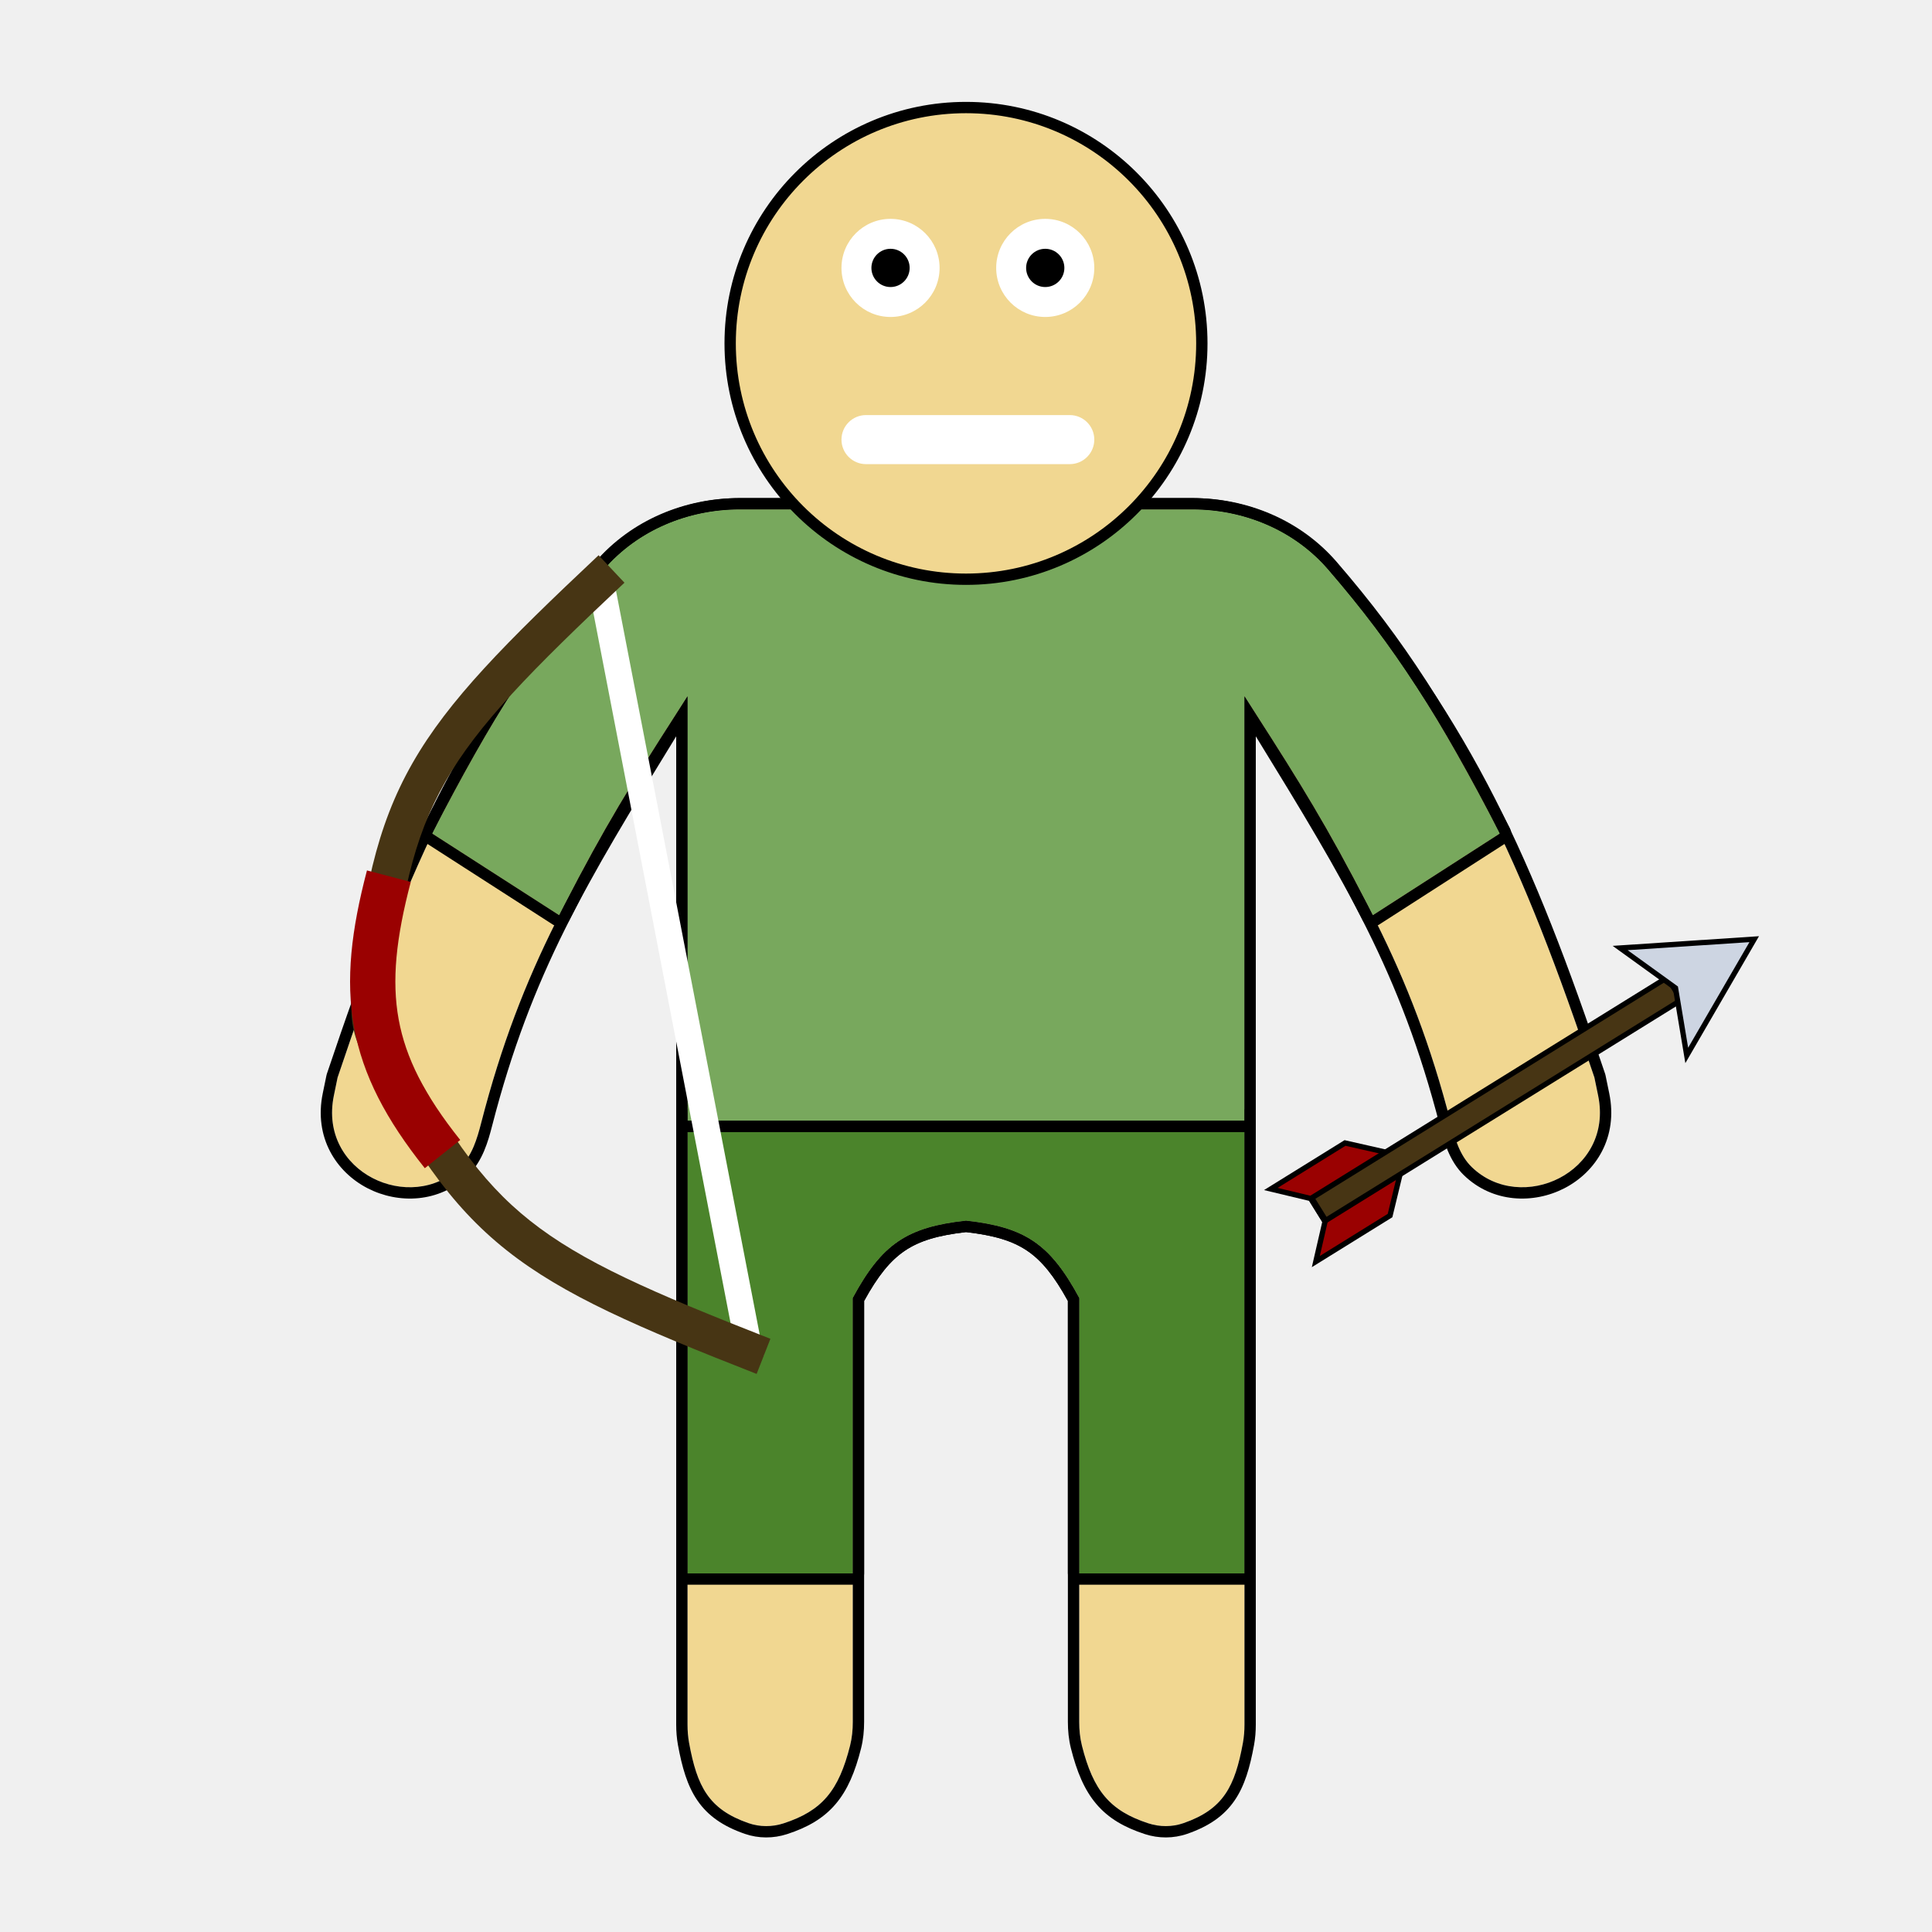
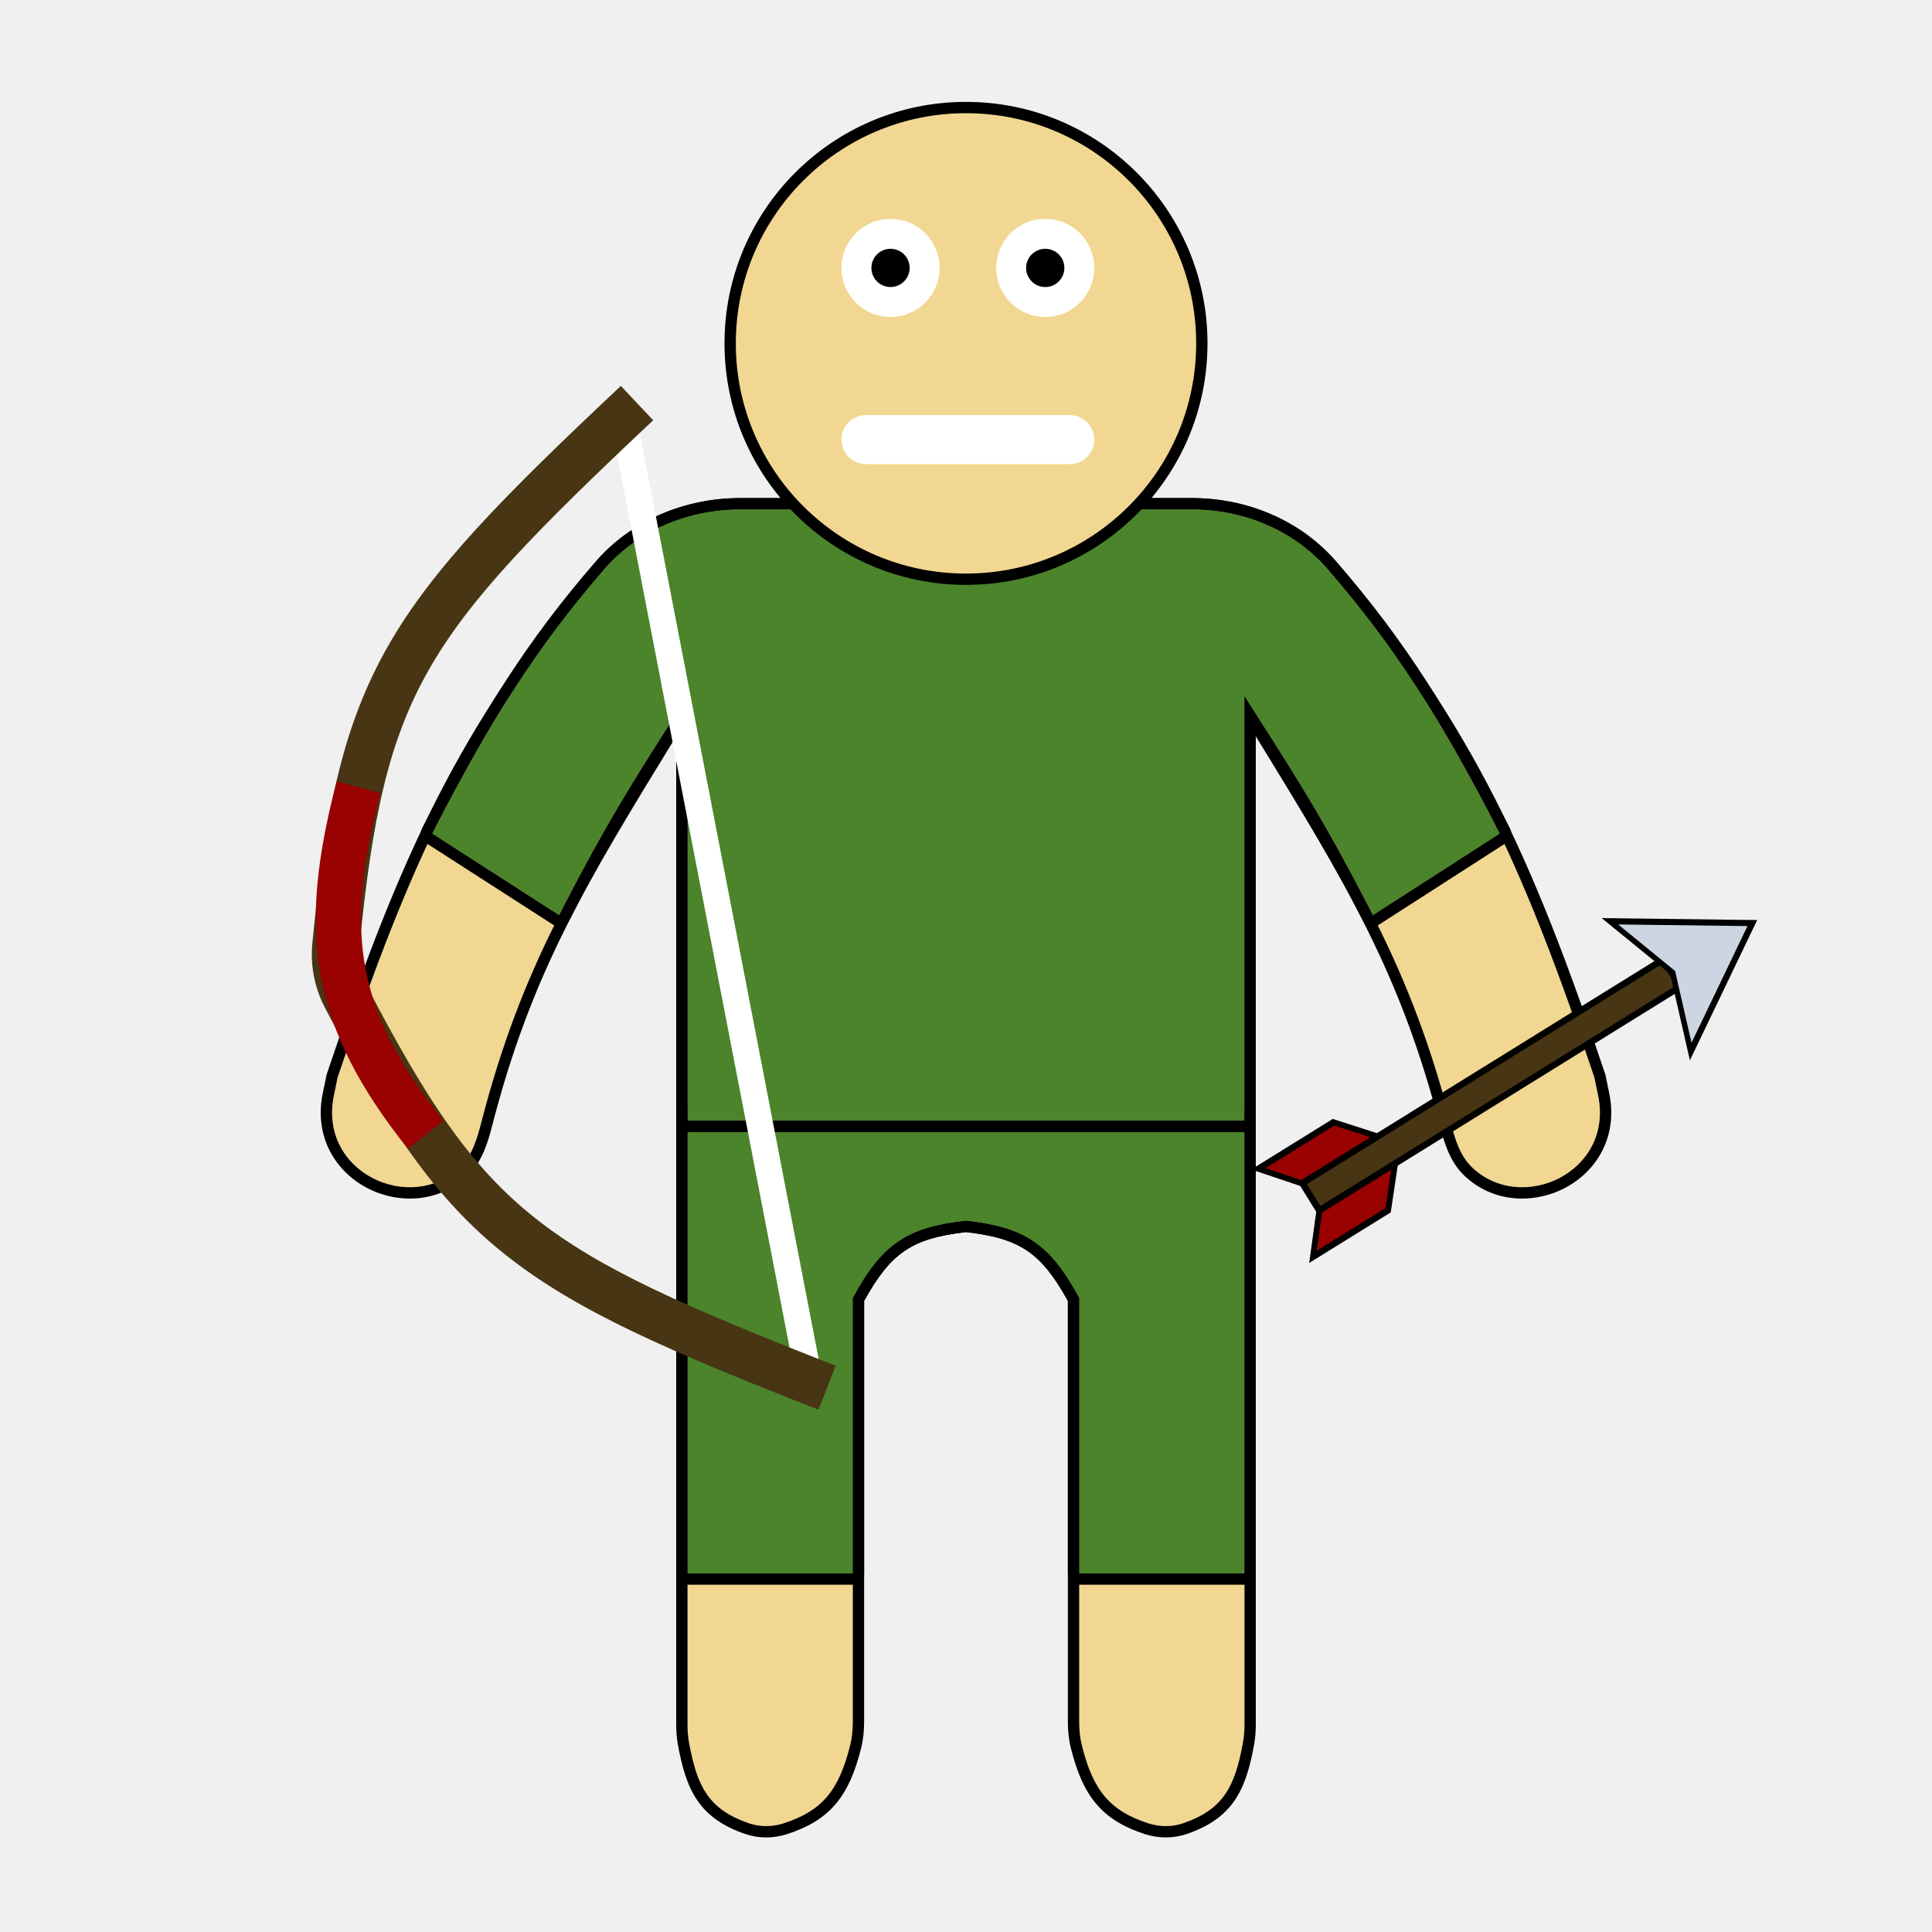
<svg xmlns="http://www.w3.org/2000/svg" width="512" height="512" viewBox="0 0 512 512" fill="none">
  <g clip-path="url(#clip0)">
    <path d="M256 323.5C240.434 325.233 233.781 329.583 226 344V456.325C226 458.436 225.797 460.549 225.283 462.597C222.276 474.567 217.856 479.893 207.651 483.21C204.636 484.189 201.358 484.193 198.364 483.154C187.762 479.476 184.734 473.419 182.621 461.924C182.325 460.316 182.2 458.678 182.2 457.043V297H329.8V457.043C329.8 458.678 329.675 460.316 329.379 461.924C327.266 473.419 324.238 479.476 313.636 483.154C310.642 484.193 307.364 484.189 304.349 483.21C294.144 479.893 289.724 474.567 286.717 462.597C286.203 460.549 286 458.436 286 456.325V344C278.219 329.583 271.566 325.233 256 323.5Z" fill="#F1D791" />
    <path fill-rule="evenodd" clip-rule="evenodd" d="M182.621 461.924C182.325 460.316 182.2 458.678 182.2 457.043V297H329.8V457.043C329.8 458.678 329.675 460.316 329.379 461.924C327.266 473.419 324.238 479.476 313.636 483.154C310.642 484.193 307.364 484.189 304.349 483.21C294.144 479.893 289.724 474.567 286.717 462.597C286.203 460.549 286 458.436 286 456.325V344C278.219 329.583 271.566 325.233 256 323.5C240.434 325.233 233.781 329.583 226 344V456.325C226 458.436 225.797 460.549 225.283 462.597C222.276 474.567 217.856 479.893 207.651 483.21C204.636 484.189 201.358 484.193 198.364 483.154C187.762 479.476 184.734 473.419 182.621 461.924ZM229 344.764V456.325C229 458.623 228.78 460.99 228.193 463.328C226.639 469.511 224.637 474.345 221.452 478.091C218.226 481.886 214.021 484.294 208.578 486.063C204.965 487.237 201.015 487.25 197.38 485.988C191.647 483.999 187.637 481.24 184.837 477.17C182.115 473.213 180.743 468.298 179.67 462.466C179.337 460.652 179.2 458.83 179.2 457.043V297C179.2 295.343 180.543 294 182.2 294H329.8C331.457 294 332.8 295.343 332.8 297V457.043C332.8 458.83 332.663 460.652 332.33 462.466C331.257 468.298 329.885 473.213 327.163 477.17C324.363 481.24 320.353 483.999 314.62 485.988C310.985 487.25 307.035 487.237 303.422 486.063C297.979 484.294 293.774 481.886 290.548 478.091C287.363 474.345 285.361 469.511 283.807 463.328C283.22 460.99 283 458.623 283 456.325V344.764C279.35 338.121 276.106 334.101 272.236 331.477C268.303 328.81 263.403 327.369 256 326.519C248.597 327.369 243.697 328.81 239.764 331.477C235.894 334.101 232.65 338.121 229 344.764Z" fill="black" />
    <path d="M256 323.5C240.434 325.233 233.781 329.583 226 344V416.969H182.2V297H329.8V416.969H286V344C278.219 329.583 271.566 325.233 256 323.5Z" fill="#4B842B" />
    <path fill-rule="evenodd" clip-rule="evenodd" d="M182.2 416.969H226V344C233.781 329.583 240.434 325.233 256 323.5C271.566 325.233 278.219 329.583 286 344V416.969H329.8V297H182.2V416.969ZM283 344.764V416.969C283 418.626 284.343 419.969 286 419.969H329.8C331.457 419.969 332.8 418.626 332.8 416.969V297C332.8 295.343 331.457 294 329.8 294H182.2C180.543 294 179.2 295.343 179.2 297V416.969C179.2 418.626 180.543 419.969 182.2 419.969H226C227.657 419.969 229 418.626 229 416.969V344.764C232.65 338.121 235.894 334.101 239.764 331.477C243.697 328.81 248.597 327.369 256 326.519C263.403 327.369 268.303 328.81 272.236 331.477C276.106 334.101 279.35 338.121 283 344.764Z" fill="black" />
    <path d="M89.463 285.549C108.84 227.843 124.176 194.365 159.329 151.904C168.388 140.962 182.046 135 196.251 135L315.749 135C329.954 135 343.612 140.962 352.671 151.904C387.824 194.365 403.16 227.843 422.537 285.549L423.524 290.336C427.726 310.725 403.104 321.952 390.031 309.285C386.874 306.226 385.574 301.815 384.476 297.559C373.115 253.505 356.981 228.883 329.8 184.5V297H182.2V184.5C155.019 228.883 138.885 253.505 127.524 297.559C126.426 301.815 125.126 306.226 121.969 309.285C108.896 321.952 84.274 310.725 88.476 290.336L89.463 285.549Z" fill="#F1D791" />
    <path fill-rule="evenodd" clip-rule="evenodd" d="M86.525 284.943C86.549 284.825 86.581 284.708 86.619 284.594C106.062 226.692 121.545 192.839 157.018 149.99C166.689 138.31 181.22 132 196.251 132L315.749 132C330.78 132 345.312 138.31 354.982 149.99C390.455 192.839 405.938 226.692 425.381 284.594C425.419 284.708 425.451 284.825 425.475 284.943L426.462 289.73C428.866 301.395 422.947 310.555 414.638 314.869C406.432 319.13 395.561 318.821 387.943 311.439C384.1 307.716 382.648 302.485 381.571 298.308C371.128 257.812 356.665 234.007 332.8 195.128V297C332.8 298.657 331.457 300 329.8 300H182.2C180.543 300 179.2 298.657 179.2 297V195.128C155.335 234.007 140.872 257.812 130.429 298.308C129.352 302.485 127.9 307.716 124.057 311.439C116.439 318.821 105.568 319.13 97.362 314.869C89.053 310.555 83.134 301.395 85.538 289.73L86.525 284.943ZM179.2 189.393C180.185 187.788 181.185 186.158 182.2 184.5V297H329.8V184.5C330.816 186.158 331.815 187.788 332.8 189.393C333.423 190.407 334.039 191.411 334.649 192.405C358.931 231.957 373.808 256.19 384.476 297.559C385.574 301.815 386.874 306.226 390.031 309.285C403.104 321.952 427.726 310.725 423.524 290.336L422.537 285.549C403.16 227.843 387.824 194.365 352.671 151.904C343.612 140.962 329.954 135 315.749 135L196.251 135C182.046 135 168.388 140.962 159.329 151.904C124.176 194.365 108.84 227.843 89.463 285.549L88.476 290.336C84.274 310.725 108.896 321.952 121.969 309.285C125.126 306.226 126.426 301.815 127.524 297.559C138.192 256.19 153.069 231.957 177.351 192.405C177.961 191.411 178.577 190.407 179.2 189.393Z" fill="black" />
-     <path d="M182.2 297V184.5C168.218 206.247 160.408 218.458 148.186 242.53L114.525 220.882C130.53 189.977 142.073 171.65 160.05 150.859C169.009 140.498 182.254 135 195.951 135L316.049 135C329.746 135 342.991 140.498 351.95 150.859C369.927 171.65 381.47 189.977 397.475 220.882L363.814 242.53C351.592 218.458 343.782 206.247 329.8 184.5V297H256H182.2Z" fill="#78A85D" />
+     <path d="M182.2 297V184.5C168.218 206.247 160.408 218.458 148.186 242.53L114.525 220.882C130.53 189.977 142.073 171.65 160.05 150.859C169.009 140.498 182.254 135 195.951 135L316.049 135C329.746 135 342.991 140.498 351.95 150.859C369.927 171.65 381.47 189.977 397.475 220.882L363.814 242.53C351.592 218.458 343.782 206.247 329.8 184.5V297H256H182.2Z" fill="#4B842B" />
    <path fill-rule="evenodd" clip-rule="evenodd" d="M362.444 239.844C351.87 219.232 344.462 207.34 332.8 189.169C331.831 187.659 330.832 186.106 329.8 184.5V297H182.2V184.5C181.168 186.106 180.169 187.659 179.2 189.169C167.538 207.34 160.13 219.232 149.556 239.844C149.105 240.723 148.649 241.618 148.186 242.53L114.525 220.882C130.53 189.977 142.073 171.65 160.05 150.859C169.009 140.498 182.254 135 195.951 135L316.049 135C329.746 135 342.991 140.498 351.95 150.859C369.927 171.65 381.47 189.977 397.475 220.882L363.814 242.53C363.351 241.618 362.895 240.723 362.444 239.844ZM179.2 194.731C168.504 211.466 161.313 223.302 150.861 243.888C150.477 244.645 149.79 245.203 148.971 245.425C148.152 245.647 147.277 245.512 146.563 245.053L112.902 223.406C111.6 222.568 111.149 220.878 111.861 219.503C127.93 188.474 139.597 169.926 157.781 148.897C167.363 137.815 181.468 132 195.951 132L316.049 132C330.532 132 344.637 137.815 354.219 148.897C372.403 169.926 384.07 188.474 400.139 219.503C400.851 220.878 400.4 222.568 399.098 223.406L365.437 245.053C364.723 245.512 363.848 245.647 363.029 245.425C362.21 245.203 361.523 244.645 361.139 243.888C350.687 223.302 343.496 211.466 332.8 194.731V297C332.8 298.657 331.457 300 329.8 300H182.2C180.543 300 179.2 298.657 179.2 297V194.731Z" fill="black" />
    <circle cx="256" cy="91" r="62.5" fill="#F1D791" stroke="black" stroke-width="3" />
    <circle cx="236" cy="71" r="13" fill="white" />
    <circle cx="277" cy="71" r="13" fill="white" />
    <rect x="223" y="110" width="67" height="13" rx="6.5" fill="white" />
    <circle cx="236" cy="71" r="5.068" fill="black" />
    <circle cx="277" cy="71" r="5.068" fill="black" />
-     <path d="M158.841 152.184L198.955 359.842" stroke="white" stroke-width="7" />
-     <path fill-rule="evenodd" clip-rule="evenodd" d="M140.47 323.505C154.148 334.354 172.446 342.362 204.165 354.794L200.515 364.105C169.048 351.771 149.304 343.275 134.256 331.34C119.032 319.265 108.93 303.943 95.895 278.863C93.712 274.662 92.794 269.909 93.257 265.198C96.02 237.068 99.693 219.087 109.329 202.213C118.854 185.534 134.017 170.3 158.633 147.14L165.485 154.423C140.672 177.768 126.671 192.011 118.013 207.172C109.468 222.136 105.942 238.355 103.209 266.175C102.936 268.959 103.478 271.77 104.768 274.251C117.659 299.055 126.969 312.796 140.47 323.505Z" fill="#473514" />
-     <path d="M117.27 305.845C97.519 281.07 95.019 262.759 103.053 232.198" stroke="#9A0101" stroke-width="12" />
-     <path d="M356.447 302.899L366.927 305.274L368.915 308.481L370.907 311.694L368.375 322.136L348.707 334.332L351.145 323.737L349.247 320.676L347.353 317.622L336.779 315.095L356.447 302.899Z" fill="#9A0101" />
-     <path fill-rule="evenodd" clip-rule="evenodd" d="M367.366 304.654L371.658 311.576L368.989 322.583L347.646 335.817L350.397 323.859L346.911 318.237L334.977 315.385L356.32 302.151L367.366 304.654ZM366.487 305.894L356.575 303.647L338.581 314.804L347.795 317.006L351.892 323.615L349.768 332.847L367.762 321.69L370.157 311.812L366.487 305.894Z" fill="black" />
-     <path fill-rule="evenodd" clip-rule="evenodd" d="M445.681 264.932L351.209 323.51L347.507 317.538L441.978 258.961L445.681 264.932Z" fill="#473514" />
-     <path fill-rule="evenodd" clip-rule="evenodd" d="M442.316 257.924L446.76 265.09L350.871 324.546L346.428 317.381L442.316 257.924ZM441.64 259.997L348.585 317.696L351.547 322.474L444.603 264.774L441.64 259.997Z" fill="black" />
-     <path d="M464.883 248.891L429.353 251.233L444.024 261.825L447.006 279.703L464.883 248.891Z" fill="#CDD5E2" />
-     <path fill-rule="evenodd" clip-rule="evenodd" d="M466.152 248.104L446.636 281.741L443.381 262.224L427.364 250.661L466.152 248.104ZM463.615 249.678L431.343 251.805L444.668 261.426L447.377 277.666L463.615 249.678Z" fill="black" />
+     <path d="M164.792 108.575L214.954 368.251" stroke="white" stroke-width="7" />
+     <path fill-rule="evenodd" clip-rule="evenodd" d="M141.818 322.811C158.923 336.377 181.803 346.392 221.468 361.938L216.905 373.581C177.554 358.157 152.865 347.533 134.048 332.609C115.01 317.509 102.378 298.349 86.077 266.986C83.347 261.733 82.2 255.79 82.779 249.898C86.234 214.722 90.827 192.237 102.877 171.136C114.787 150.28 133.748 131.229 164.53 102.268L173.099 111.375C142.071 140.568 124.562 158.379 113.736 177.337C103.05 196.05 98.641 216.332 95.224 251.121C94.882 254.601 95.56 258.116 97.173 261.22C113.294 292.237 124.935 309.42 141.818 322.811Z" fill="#473514" />
+     <path d="M112.807 300.728C88.109 269.747 84.982 246.849 95.029 208.632" stroke="#9A0101" stroke-width="12" />
+     <path d="M353.404 297.399L364.81 301.084L367.221 304.973L369.636 308.869L367.867 320.724L347.951 333.073L349.606 321.033L347.305 317.322L345.009 313.618L333.488 309.747L353.404 297.399Z" fill="#9A0101" />
+     <path fill-rule="evenodd" clip-rule="evenodd" d="M365.224 300.407L370.427 308.799L368.562 321.295L346.951 334.695L348.818 321.107L344.592 314.291L331.59 309.922L353.201 296.522L365.224 300.407ZM364.396 301.762L353.607 298.275L335.387 309.573L345.426 312.946L350.394 320.958L348.952 331.45L367.172 320.152L368.845 308.938L364.396 301.762Z" fill="black" />
+     <path fill-rule="evenodd" clip-rule="evenodd" d="M445.315 261.462L349.655 320.776L345.165 313.535L440.825 254.221L445.315 261.462Z" fill="#473514" />
+     <path fill-rule="evenodd" clip-rule="evenodd" d="M441.093 253.052L446.481 261.741L349.387 321.945L343.999 313.256L441.093 253.052ZM440.557 255.39L346.331 313.815L349.923 319.607L444.148 261.182L440.557 255.39Z" fill="black" />
+     <path d="M464.388 244.622L426.648 244.15L443.266 257.718L448.053 278.67L464.388 244.622Z" fill="#CDD5E2" />
+     <path fill-rule="evenodd" clip-rule="evenodd" d="M465.672 243.824L447.84 280.994L442.615 258.122L424.472 243.309L465.672 243.824ZM463.104 245.419L428.824 244.99L443.918 257.314L448.266 276.347L463.104 245.419Z" fill="black" />
  </g>
  <defs>
    <clipPath id="clip0">
      <rect width="512" height="512" fill="white" />
    </clipPath>
  </defs>
</svg>
